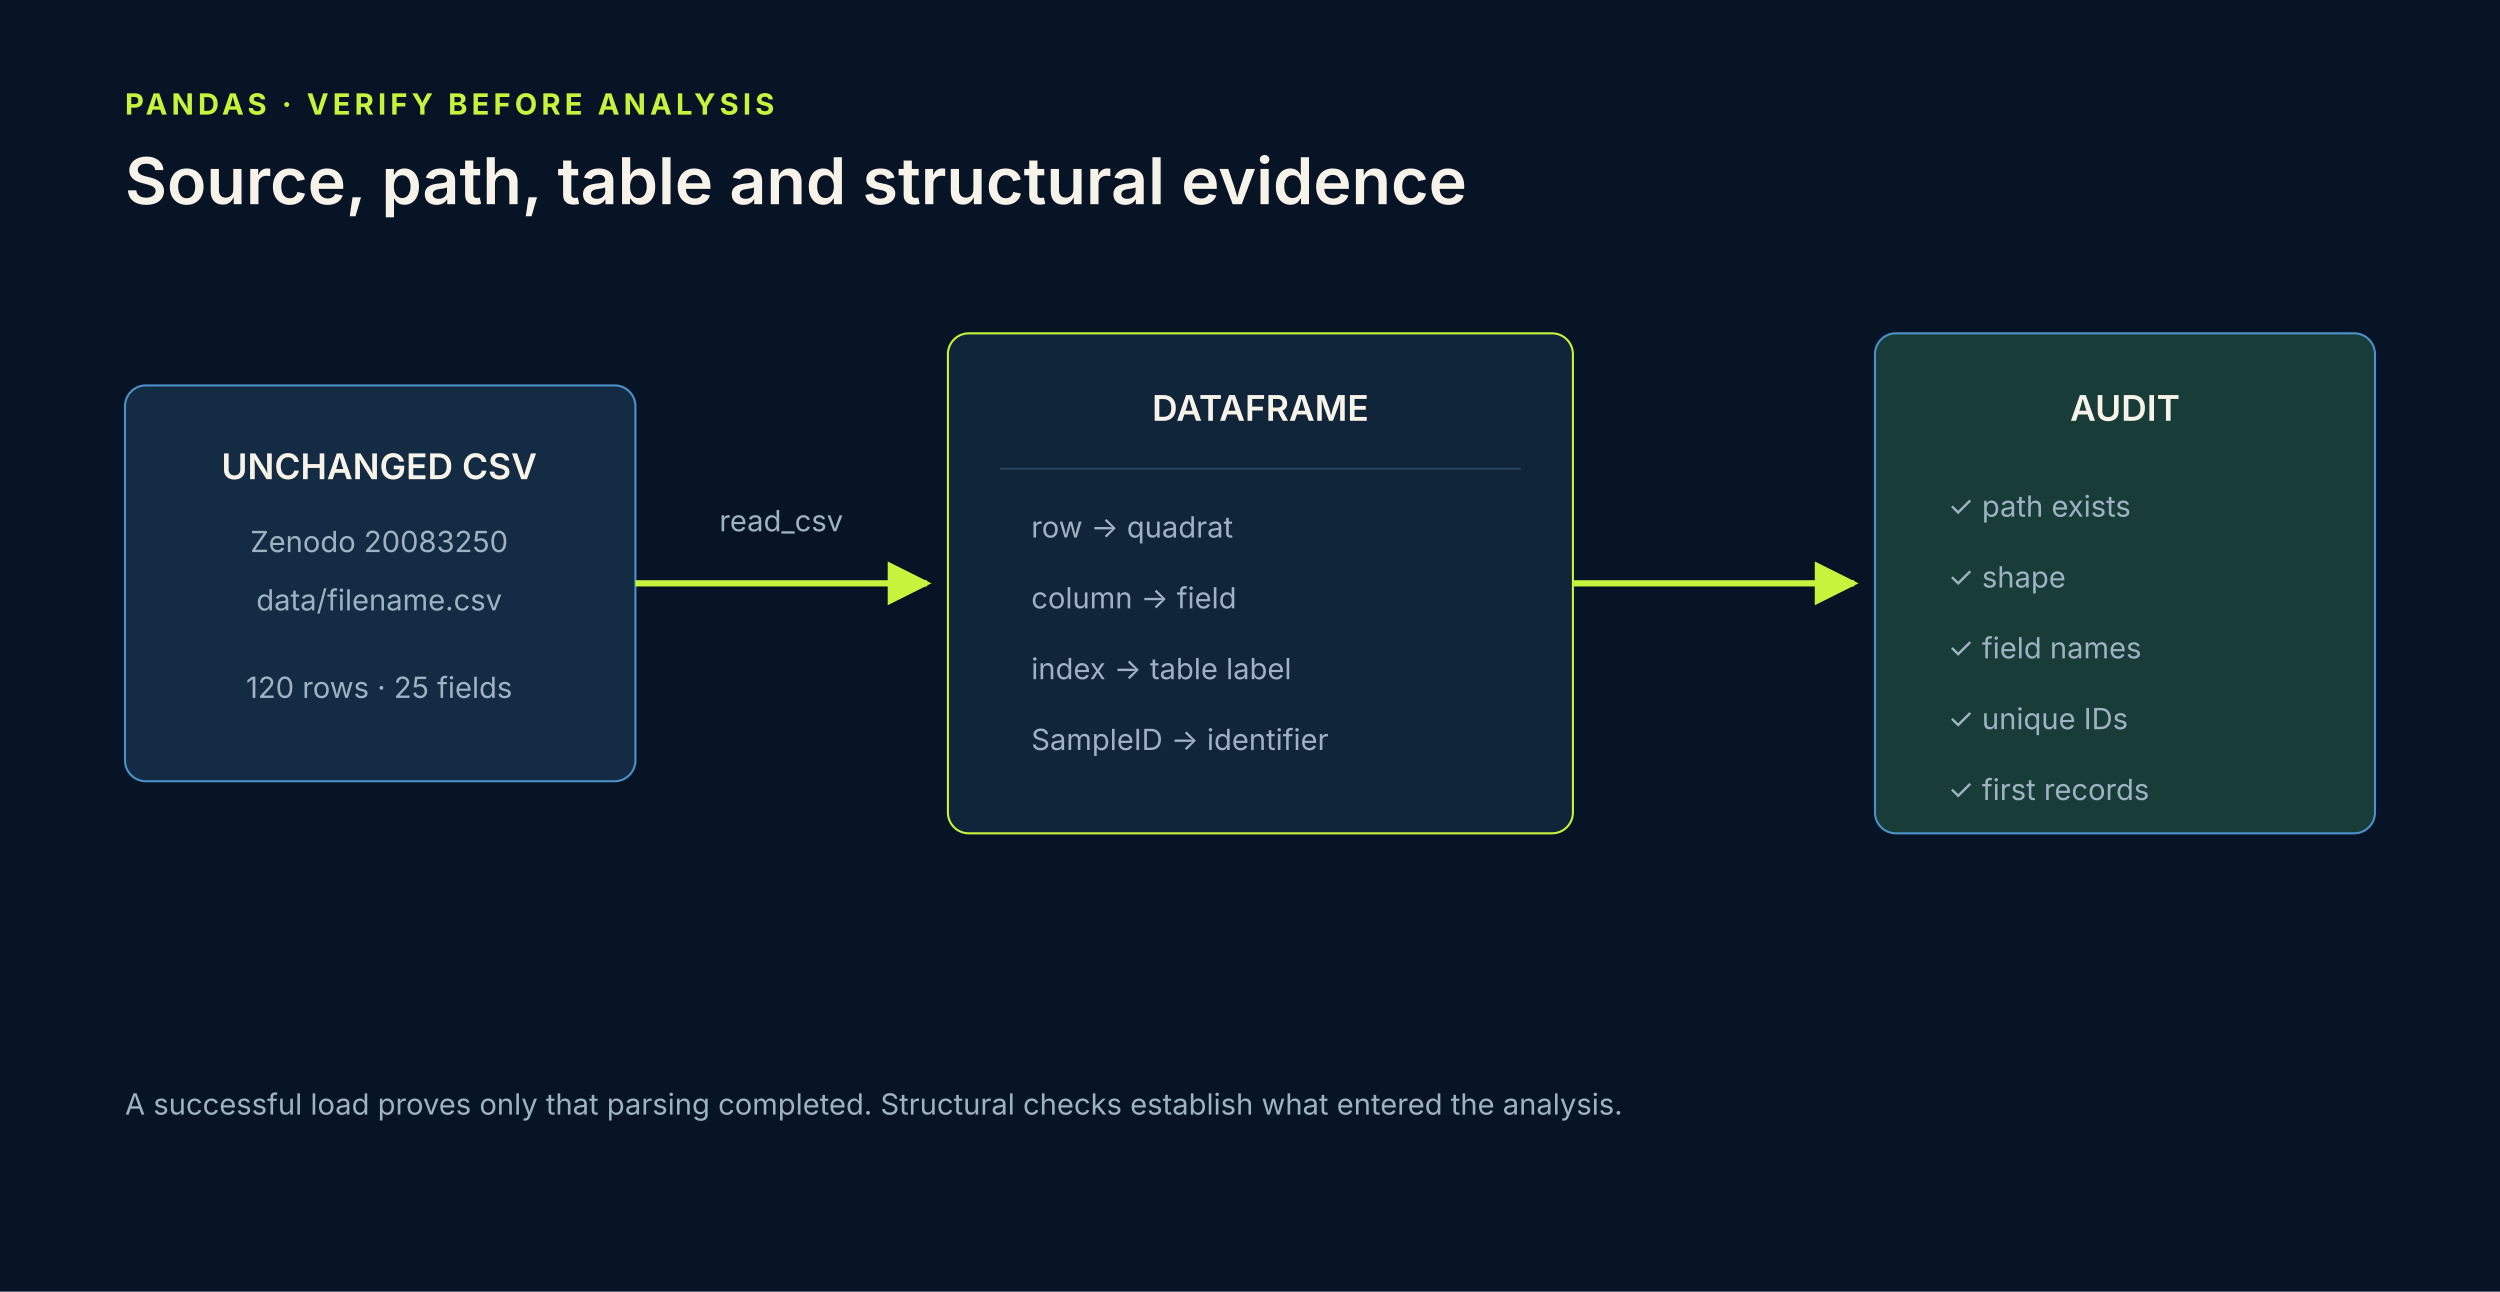
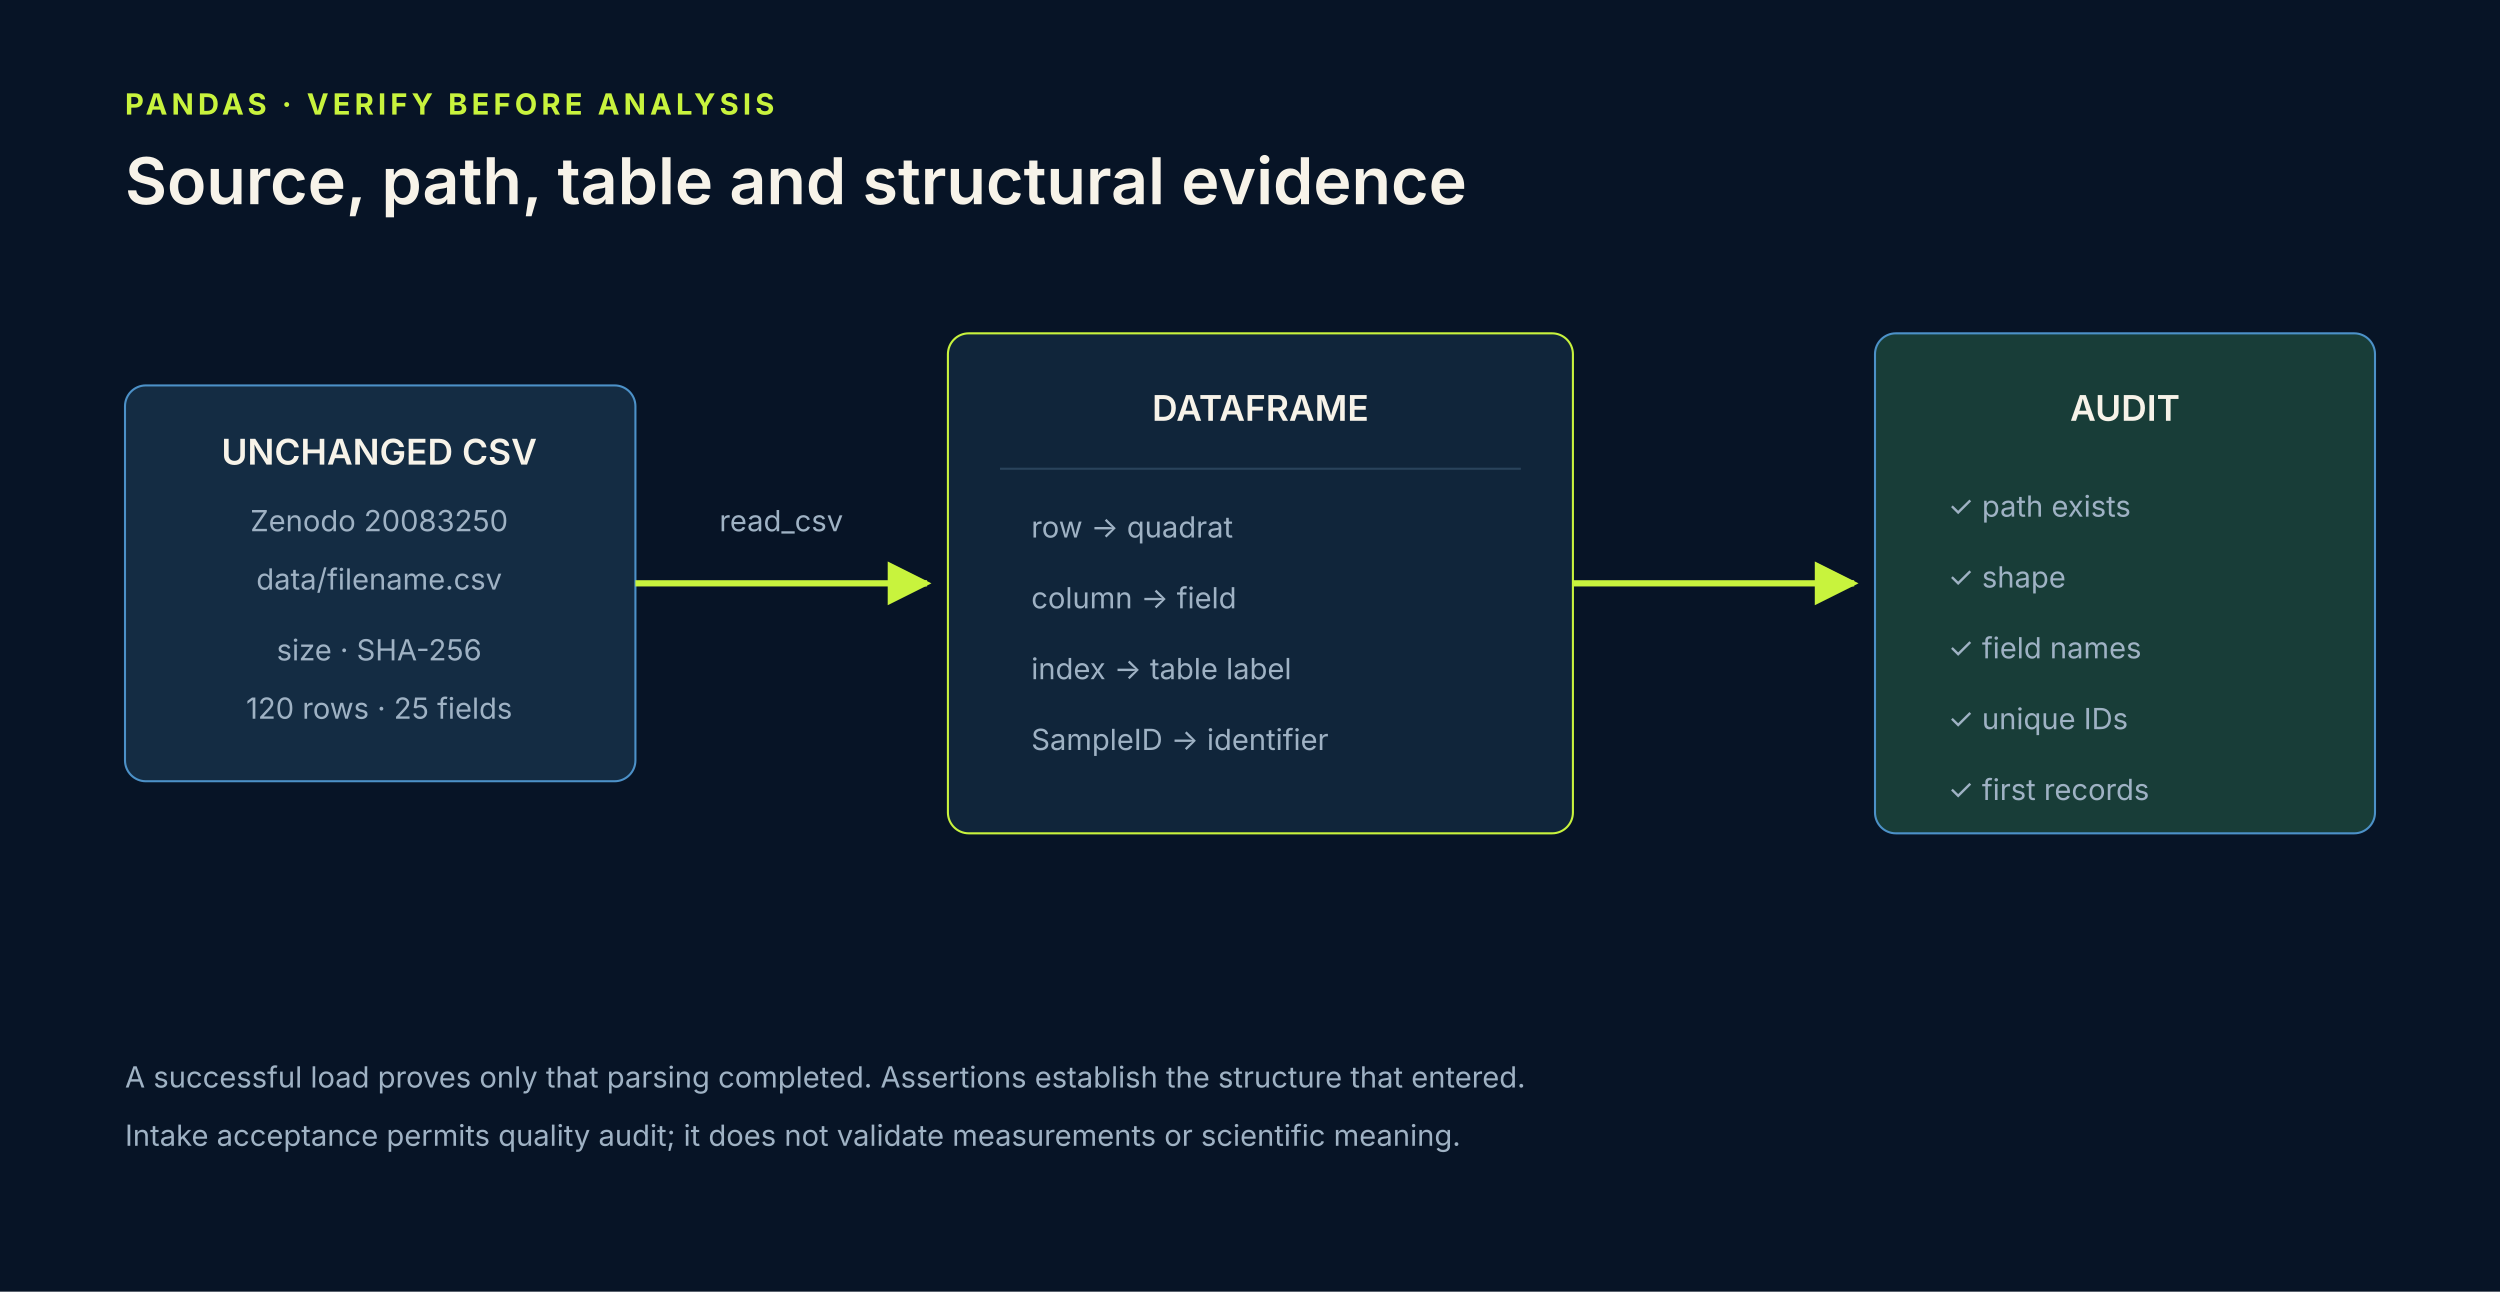
<svg xmlns="http://www.w3.org/2000/svg" viewBox="0 0 1200 620" role="img" aria-labelledby="title desc">
  <defs>
    <marker id="a" viewBox="0 0 10 10" refX="9" refY="5" markerWidth="7" markerHeight="7" orient="auto">
      <path d="M0 0 10 5 0 10z" fill="#c8f33d" />
    </marker>
    <style>.h{fill:#f7f3e9;font:600 31px Inter,Arial}.k{fill:#c8f33d;font:700 14px Inter,Arial;letter-spacing:2px}.t{fill:#f7f3e9;font:600 17px Inter,Arial}.s{fill:#9fb2c4;font:400 14px Inter,Arial}</style>
  </defs>
  <rect width="1200" height="620" fill="#071426" />
  <text x="60" y="55" class="k">PANDAS · VERIFY BEFORE ANALYSIS</text>
  <text x="60" y="98" class="h">Source, path, table and structural evidence</text>
  <g transform="translate(60 185)">
    <rect width="245" height="190" rx="10" fill="#142c43" stroke="#4c91c8" />
-     <text x="122" y="45" text-anchor="middle" class="t">UNCHANGED CSV</text>
-     <text x="122" y="80" text-anchor="middle" class="s">Zenodo 20083250</text>
-     <text x="122" y="108" text-anchor="middle" class="s">data/filename.csv</text>
-     <text x="122" y="150" text-anchor="middle" class="s">120 rows · 25 fields</text>
+     <text x="122" y="38" text-anchor="middle" class="t">UNCHANGED CSV</text>
+     <text x="122" y="70" text-anchor="middle" class="s">Zenodo 20083250</text>
+     <text x="122" y="98" text-anchor="middle" class="s">data/filename.csv</text>
+     <text x="122" y="132" text-anchor="middle" class="s">size · SHA-256</text>
+     <text x="122" y="160" text-anchor="middle" class="s">120 rows · 25 fields</text>
  </g>
  <line x1="305" y1="280" x2="445" y2="280" stroke="#c8f33d" stroke-width="3" marker-end="url(#a)" />
  <text x="375" y="255" text-anchor="middle" class="s">read_csv</text>
  <g transform="translate(455 160)">
    <rect width="300" height="240" rx="10" fill="#10253a" stroke="#c8f33d" />
    <text x="150" y="42" text-anchor="middle" class="t">DATAFRAME</text>
    <line x1="25" y1="65" x2="275" y2="65" stroke="#29435b" />
    <text x="40" y="98" class="s">row → quadrat</text>
    <text x="40" y="132" class="s">column → field</text>
    <text x="40" y="166" class="s">index → table label</text>
    <text x="40" y="200" class="s">SampleID → identifier</text>
  </g>
  <line x1="755" y1="280" x2="890" y2="280" stroke="#c8f33d" stroke-width="3" marker-end="url(#a)" />
  <g transform="translate(900 160)">
    <rect width="240" height="240" rx="10" fill="#183d38" stroke="#4c91c8" />
    <text x="120" y="42" text-anchor="middle" class="t">AUDIT</text>
    <text x="35" y="88" class="s">✓ path exists</text>
    <text x="35" y="122" class="s">✓ shape</text>
    <text x="35" y="156" class="s">✓ field names</text>
    <text x="35" y="190" class="s">✓ unique IDs</text>
    <text x="35" y="224" class="s">✓ first records</text>
  </g>
-   <text x="60" y="535" class="s">A successful load proves only that parsing completed. Structural checks establish what entered the analysis.</text>
+   <text x="60" y="522" class="s">A successful load proves only that parsing completed. Assertions establish the structure that entered.</text>
+   <text x="60" y="550" class="s">Intake acceptance permits quality audit; it does not validate measurements or scientific meaning.</text>
</svg>
